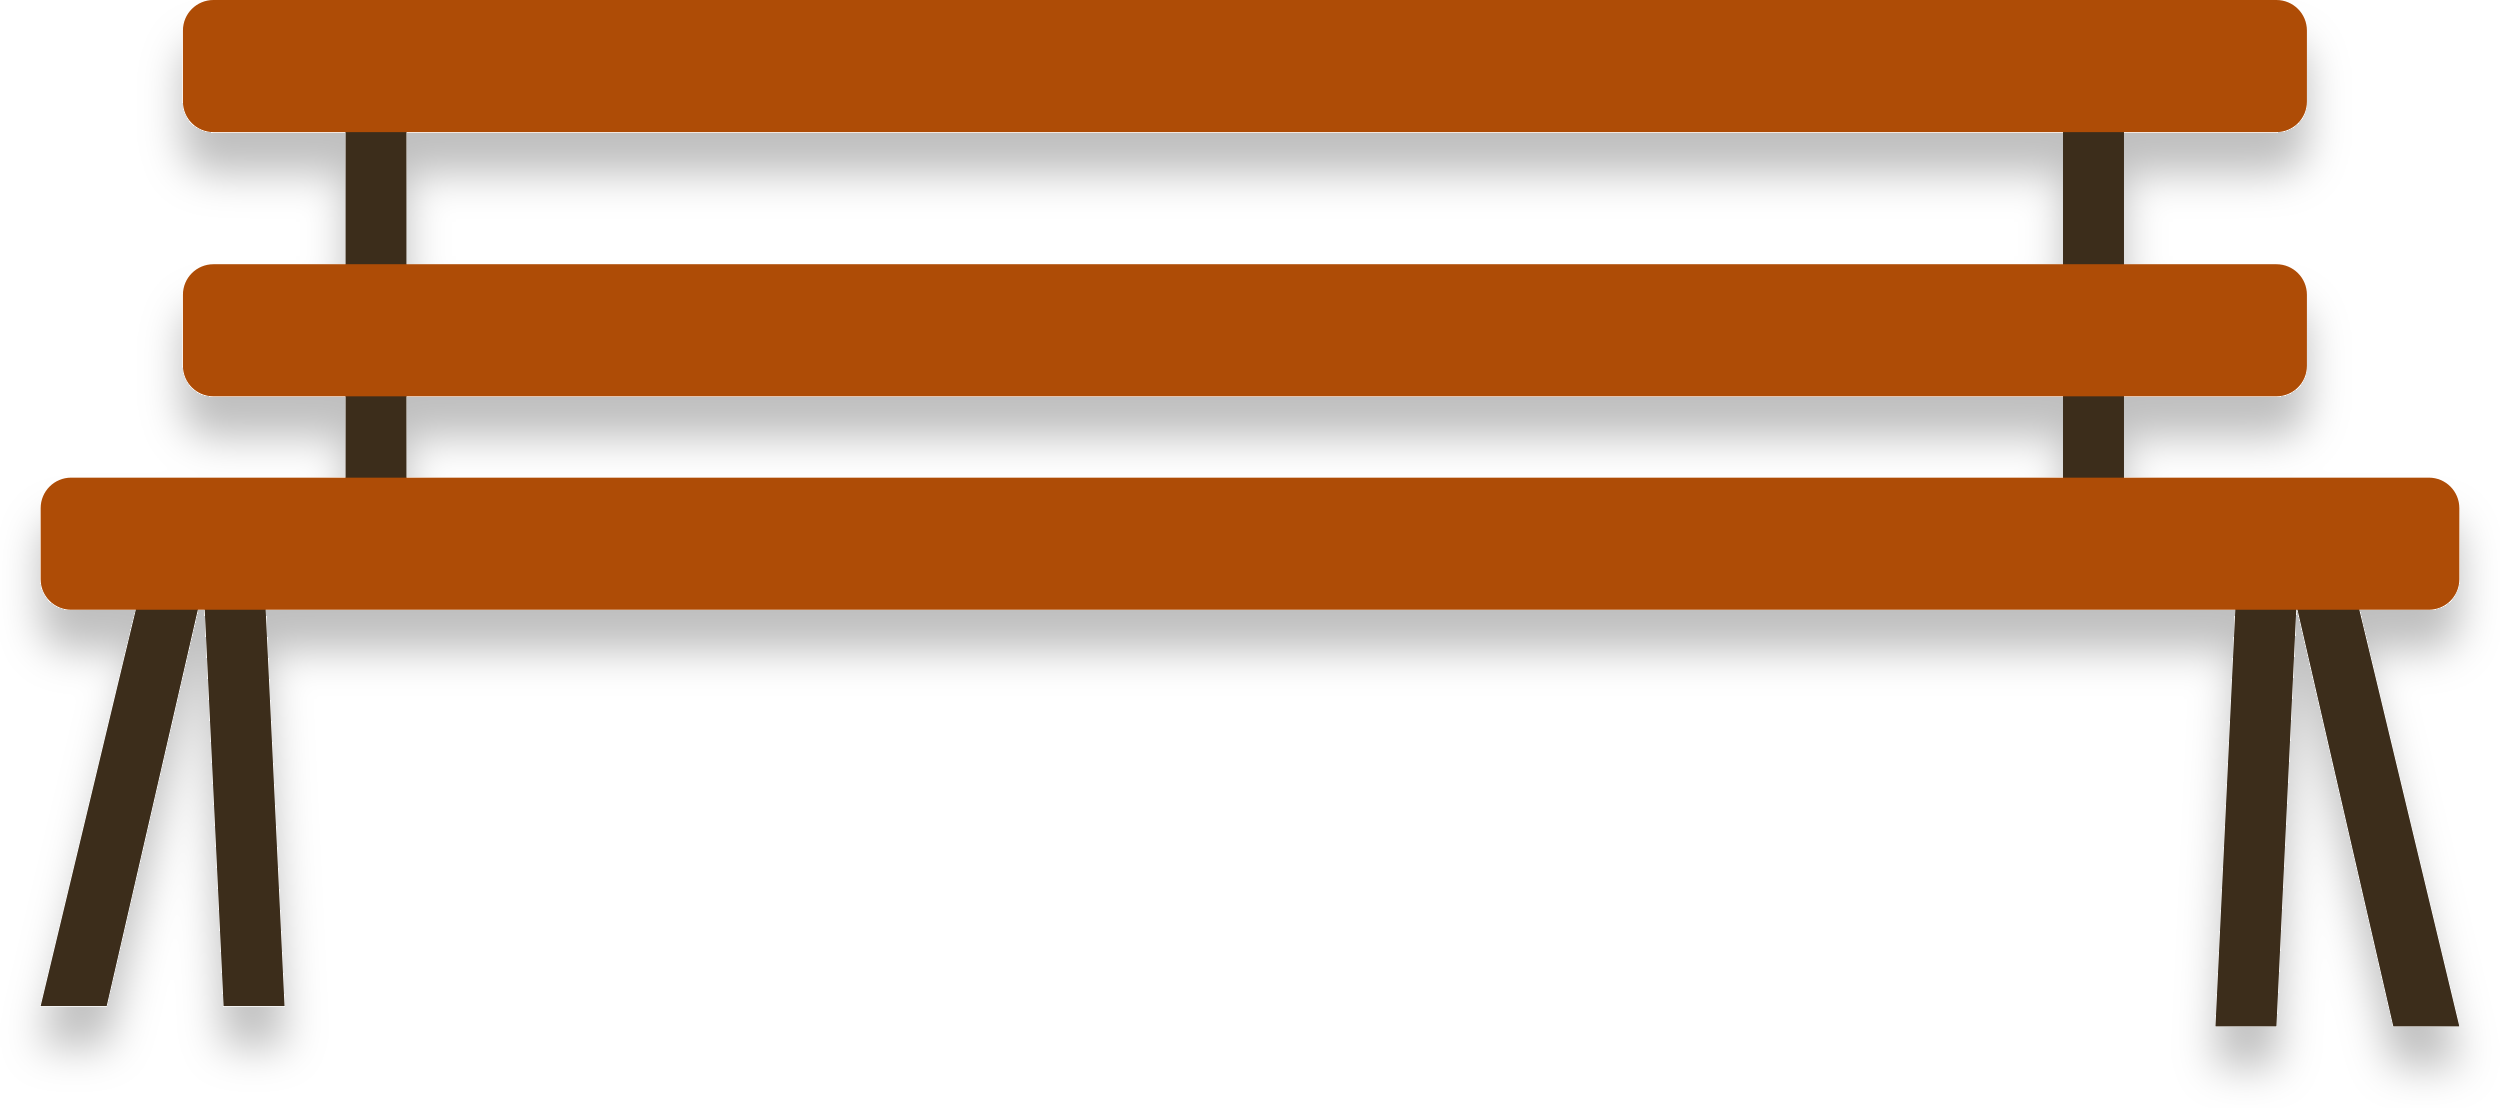
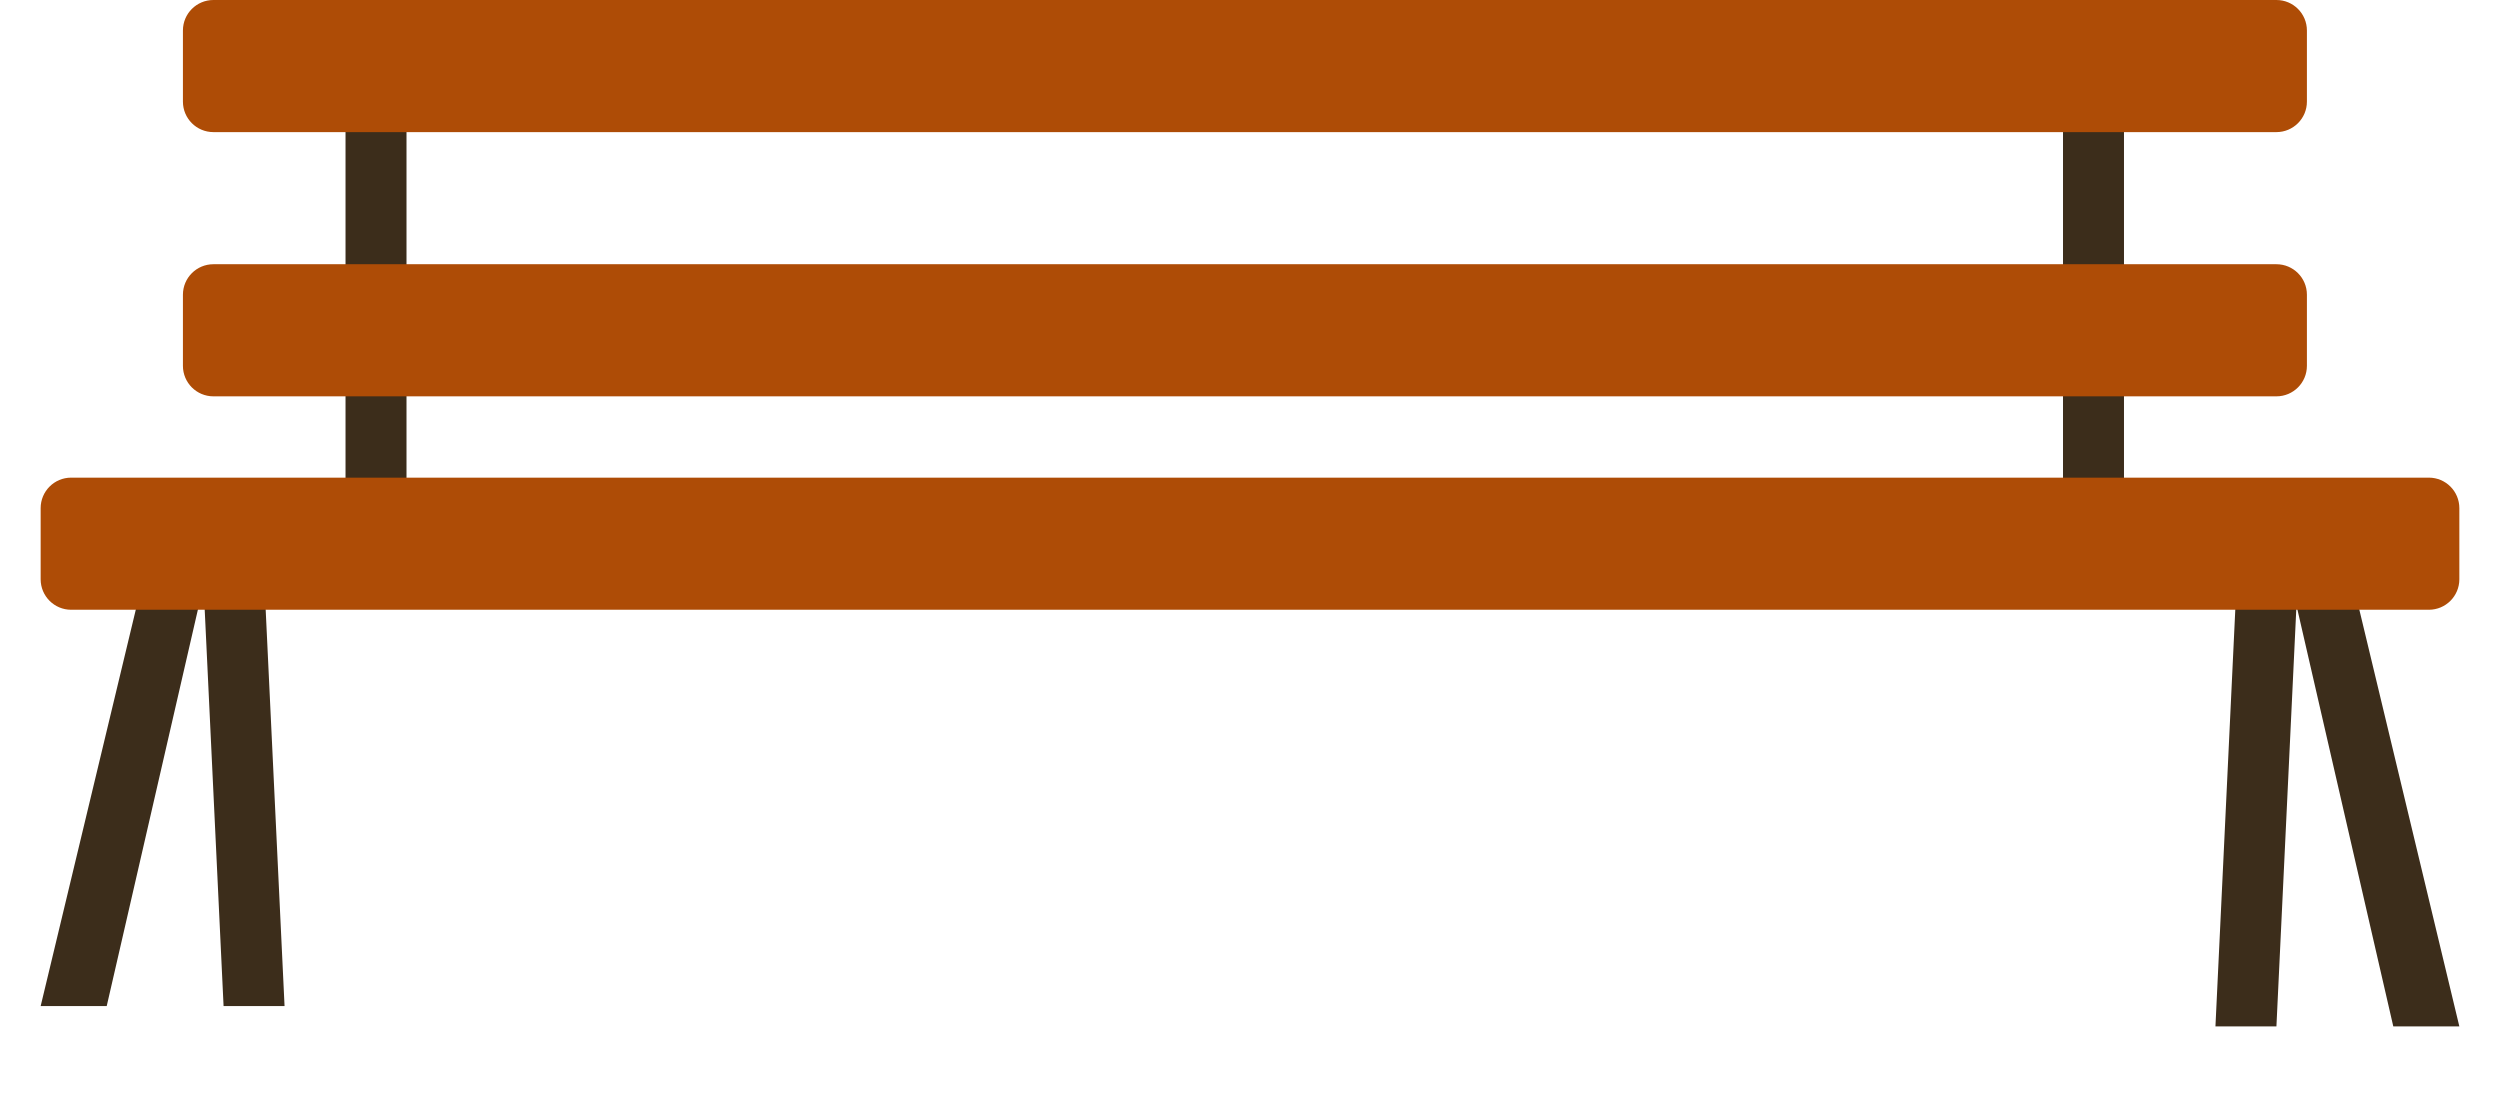
<svg xmlns="http://www.w3.org/2000/svg" width="246" height="109" viewBox="0 0 246 109" fill="none">
-   <g filter="url(#filter0_d_20_230)">
+   <g>
    <rect x="34" y="9" width="6" height="42" fill="#3C2D1B" />
    <path d="M20 57H26L28 99H22L20 57Z" fill="#3C2D1B" />
    <path d="M226 59H220L218 101H224L226 59Z" fill="#3C2D1B" />
    <path d="M16 49H22L10.5 99H4L16 49Z" fill="#3C2D1B" />
    <path d="M230 51H224L235.5 101H242L230 51Z" fill="#3C2D1B" />
    <rect x="203" y="9" width="6" height="42" fill="#3C2D1B" />
    <rect x="18" width="209" height="13" rx="3" fill="#AE4C06" />
    <rect x="18" y="26" width="209" height="13" rx="3" fill="#AE4C06" />
    <rect x="4" y="47" width="238" height="13" rx="3" fill="#AE4C06" />
  </g>
  <defs>
    <filter id="filter0_d_20_230" x="0" y="0" width="246" height="109" filterUnits="userSpaceOnUse" color-interpolation-filters="sRGB">
      <feFlood flood-opacity="0" result="BackgroundImageFix" />
      <feColorMatrix in="SourceAlpha" type="matrix" values="0 0 0 0 0 0 0 0 0 0 0 0 0 0 0 0 0 0 127 0" result="hardAlpha" />
      <feOffset dy="4" />
      <feGaussianBlur stdDeviation="2" />
      <feComposite in2="hardAlpha" operator="out" />
      <feColorMatrix type="matrix" values="0 0 0 0 0 0 0 0 0 0 0 0 0 0 0 0 0 0 0.25 0" />
      <feBlend mode="normal" in2="BackgroundImageFix" result="effect1_dropShadow_20_230" />
      <feBlend mode="normal" in="SourceGraphic" in2="effect1_dropShadow_20_230" result="shape" />
    </filter>
  </defs>
</svg>
